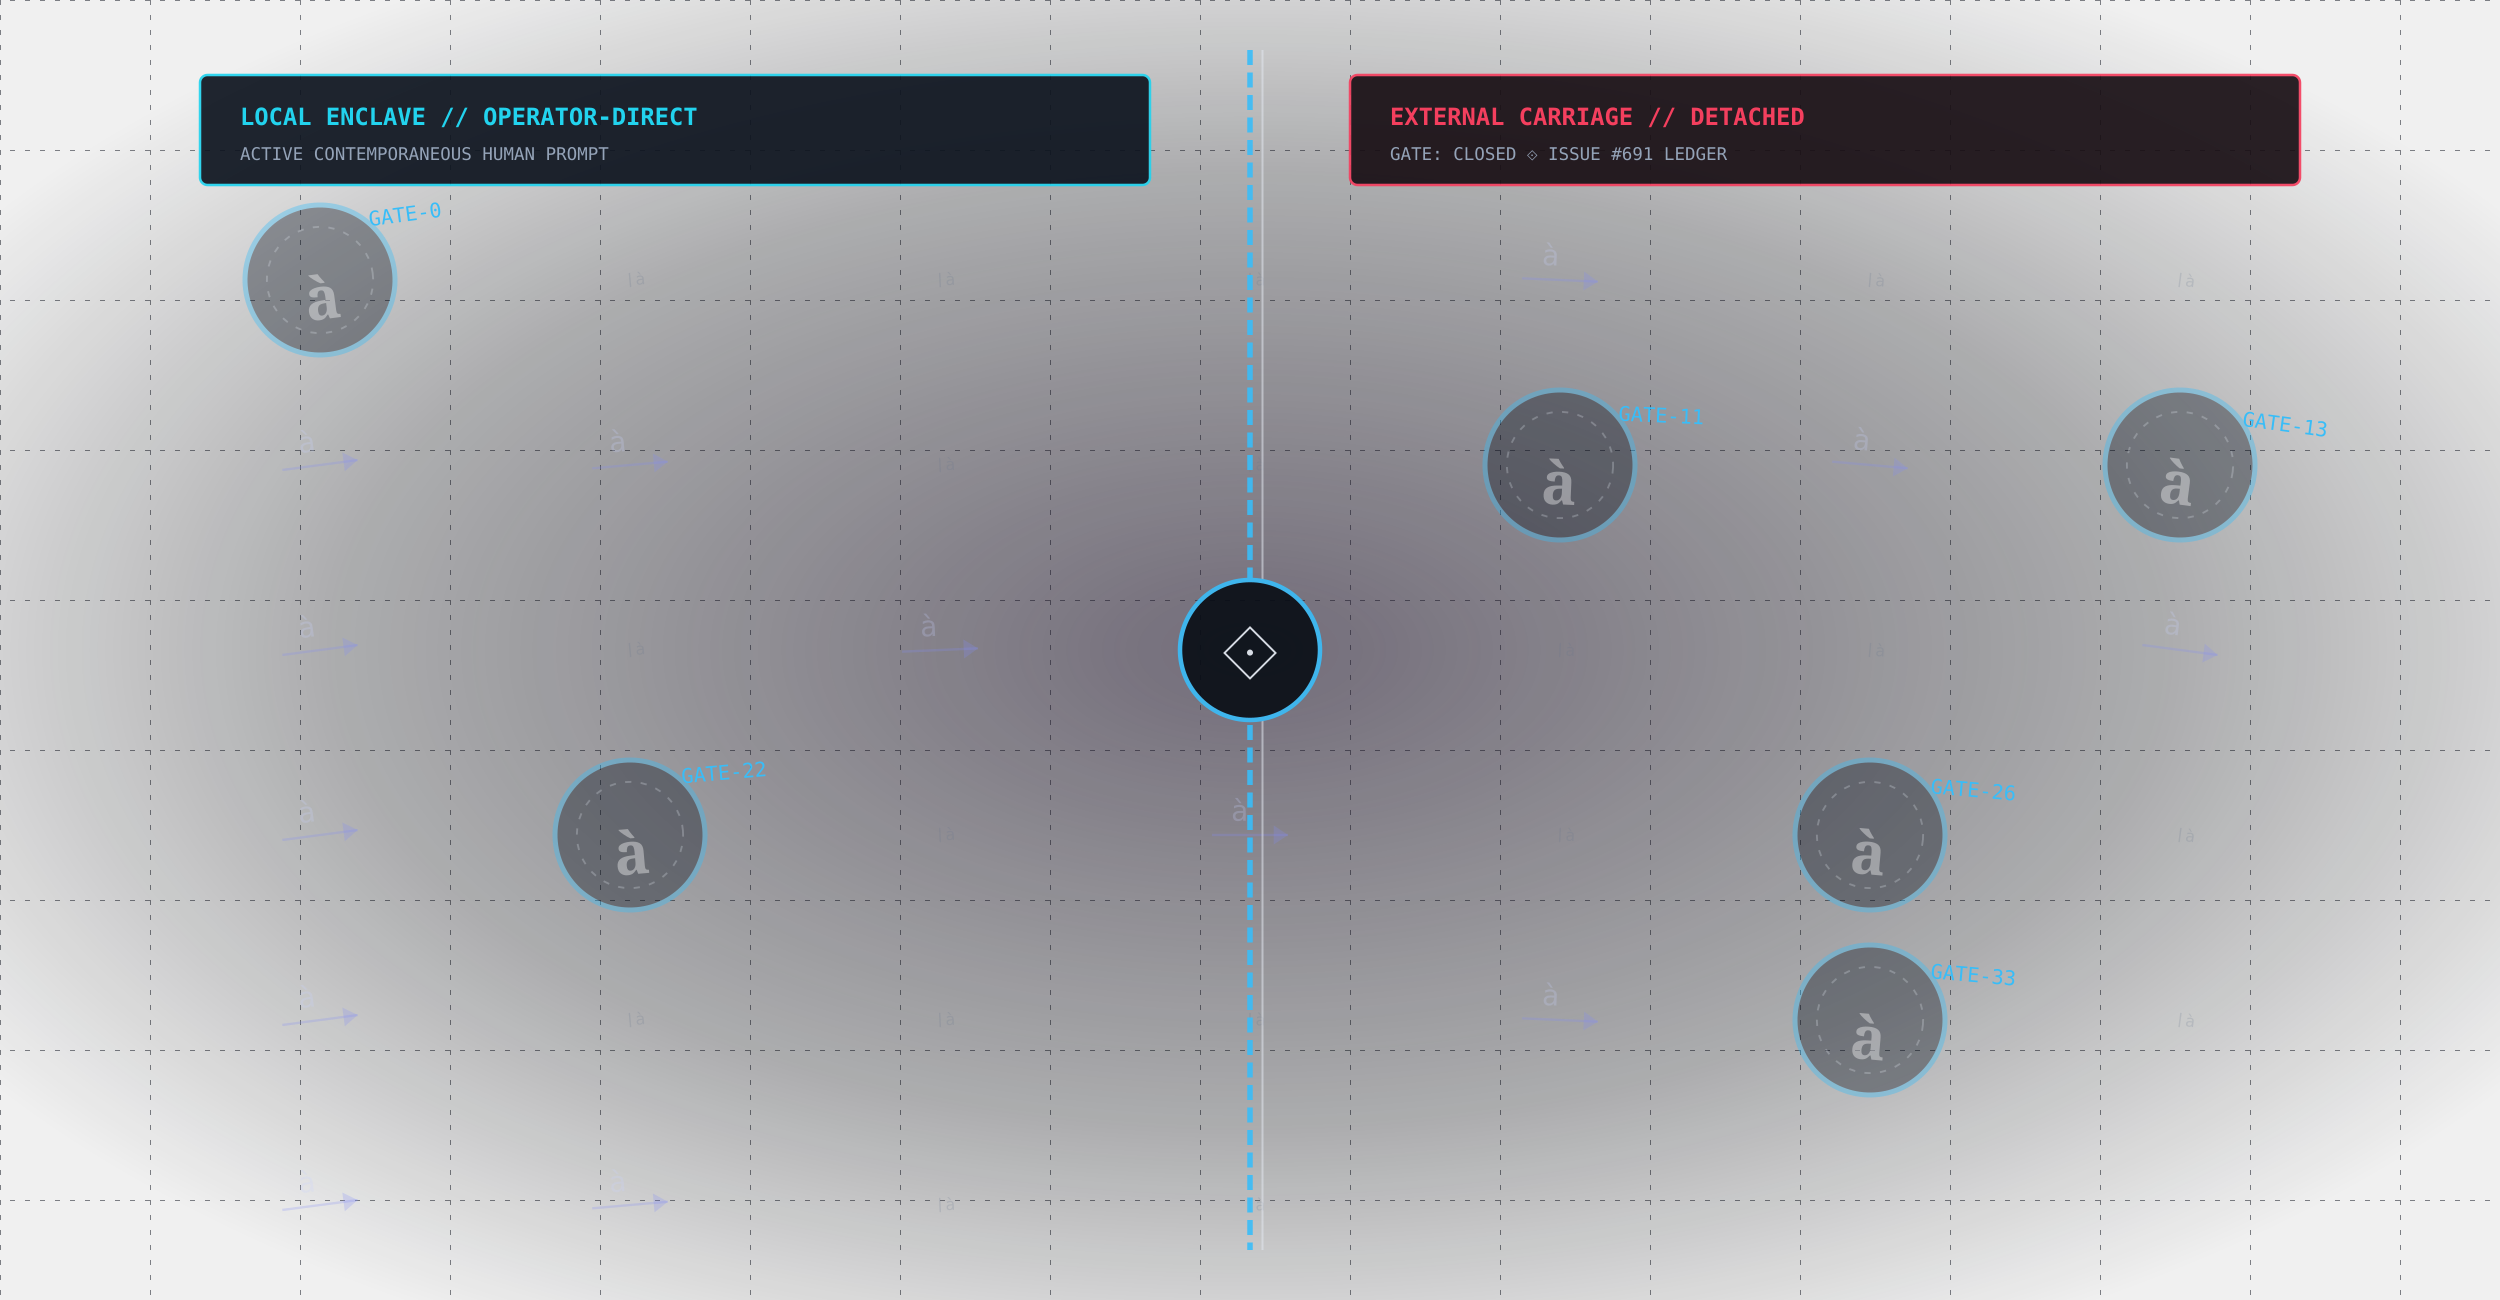
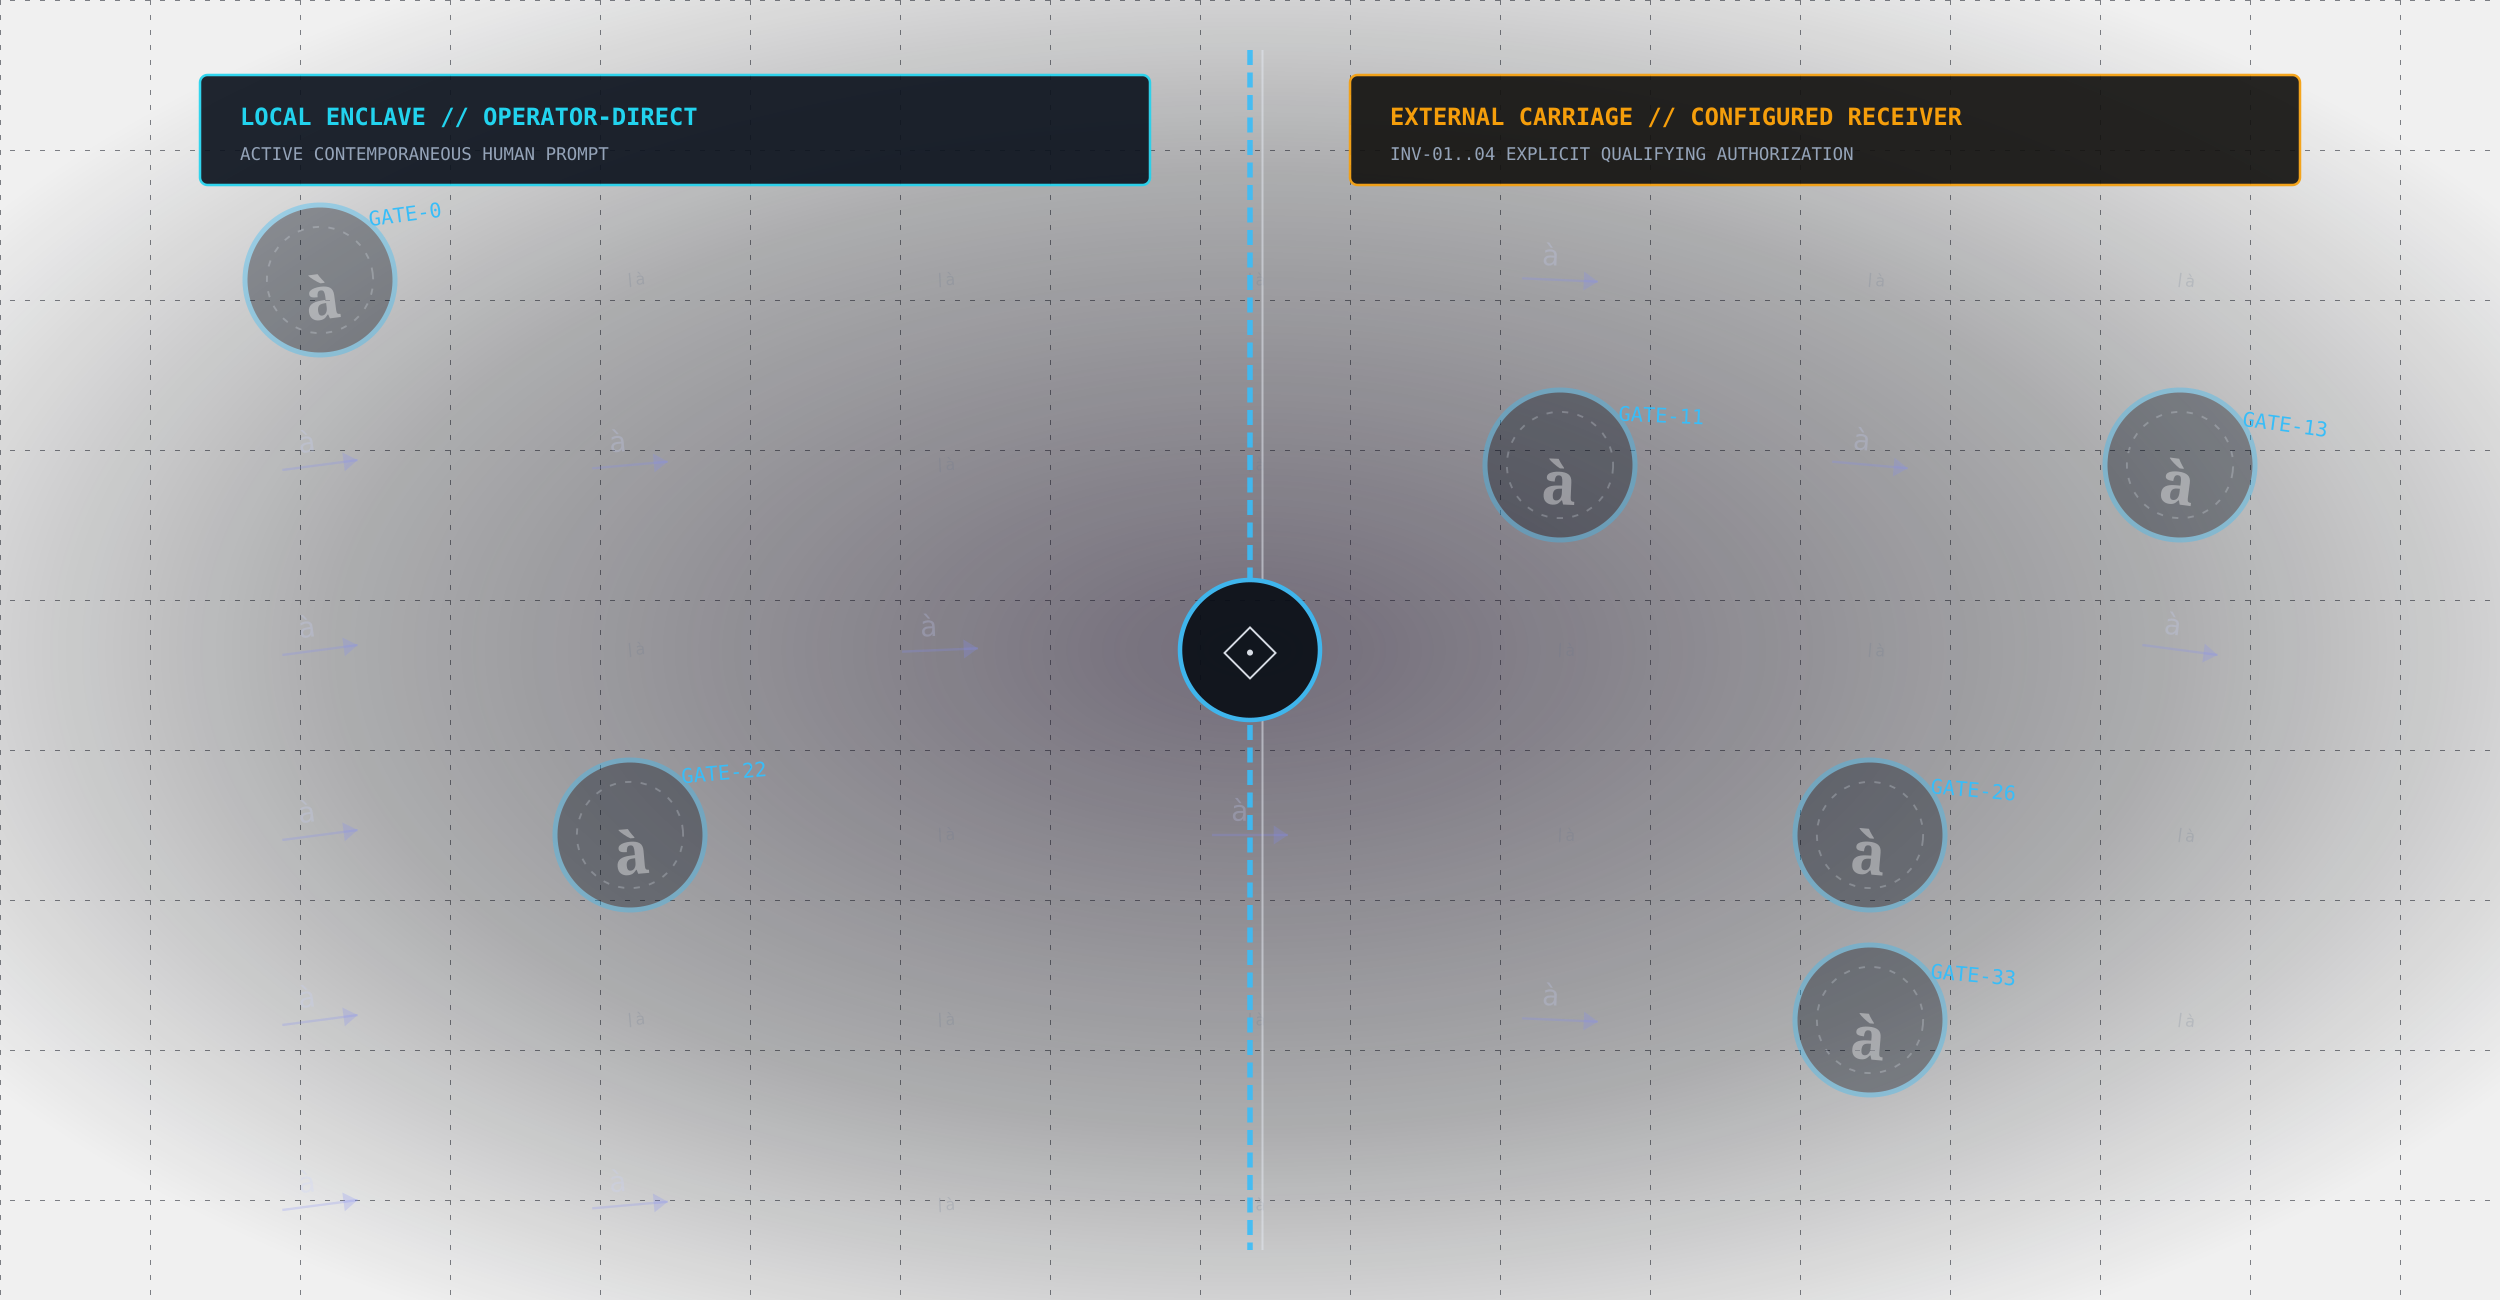
<svg xmlns="http://www.w3.org/2000/svg" viewBox="0 0 1000 520" width="1000" height="520" style="background:#06070a;">
  <defs>
    <pattern id="coutureTectonicGrid" width="60" height="60" patternUnits="userSpaceOnUse">
      <path d="M 60 0 L 0 0 0 60" fill="none" stroke="#141824" stroke-width="0.6" stroke-dasharray="2 4" />
    </pattern>
    <linearGradient id="coutureSilk" x1="0%" y1="0%" x2="100%" y2="100%">
      <stop offset="0%" stop-color="#c4b5fd" />
      <stop offset="50%" stop-color="#f59e0b" />
      <stop offset="100%" stop-color="#f43f5e" />
    </linearGradient>
    <radialGradient id="coutureAura" cx="50%" cy="50%" r="60%">
      <stop offset="0%" stop-color="#1f142b" stop-opacity="0.6" />
      <stop offset="60%" stop-color="#0a0c12" stop-opacity="0.3" />
      <stop offset="100%" stop-color="#06070a" stop-opacity="0" />
    </radialGradient>
    <radialGradient id="amberRestAura" cx="50%" cy="50%" r="55%">
      <stop offset="0%" stop-color="#2d1a08" stop-opacity="0.7" />
      <stop offset="70%" stop-color="#0d0e12" stop-opacity="0.25" />
      <stop offset="100%" stop-color="#06070a" stop-opacity="0" />
    </radialGradient>
  </defs>
  <rect width="100%" height="100%" fill="url(#coutureTectonicGrid)" opacity="0.7" />
  <rect width="100%" height="100%" fill="url(#coutureAura)" />
  <g class="couture-field-flight" aria-hidden="true" data-active-relation="gathering" data-jurisdiction="authorization_boundary" data-visual-direction="directors_cut">
    <g class="boundary-gate" transform="translate(128 112) rotate(-7.5) scale(1.25) translate(-128 -112)">
      <circle cx="128" cy="112" r="24" fill="#09111c" stroke="#38bdf8" stroke-width="1.6" opacity="0.38" />
      <circle cx="128" cy="112" r="17" fill="none" stroke="#e2e8f0" stroke-width="0.6" stroke-dasharray="2 3" opacity="0.266" />
      <text x="128" y="118" font-size="19" font-family="'Cinzel', serif" font-weight="900" fill="#ffffff" opacity="0.38" text-anchor="middle" dominant-baseline="middle">à</text>
      <text x="146" y="97" font-size="6.5" font-family="'JetBrains Mono', monospace" fill="#38bdf8">GATE-0</text>
    </g>
    <g class="boundary-vernier" transform="translate(252 112) rotate(-5) scale(0.72) translate(-252 -112)">
      <line x1="252" y1="108" x2="252" y2="116" stroke="#64748b" stroke-width="0.8" opacity="0.2" />
      <text x="255" y="115" font-size="9" font-family="'PingFang SC', monospace" fill="#64748b" opacity="0.2">à</text>
    </g>
    <g class="boundary-vernier" transform="translate(376 112) rotate(-2.5) scale(0.72) translate(-376 -112)">
      <line x1="376" y1="108" x2="376" y2="116" stroke="#64748b" stroke-width="0.8" opacity="0.2" />
      <text x="379" y="115" font-size="9" font-family="'PingFang SC', monospace" fill="#64748b" opacity="0.2">à</text>
    </g>
    <g class="boundary-vernier" transform="translate(500 112) rotate(0) scale(0.72) translate(-500 -112)">
      <line x1="500" y1="108" x2="500" y2="116" stroke="#64748b" stroke-width="0.8" opacity="0.2" />
      <text x="503" y="115" font-size="9" font-family="'PingFang SC', monospace" fill="#64748b" opacity="0.2">à</text>
    </g>
    <g class="boundary-vector" transform="translate(624 112) rotate(2.5) scale(0.95) translate(-624 -112)">
      <line x1="608" y1="112" x2="640" y2="112" stroke="#818cf8" stroke-width="1" opacity="0.24" />
      <polygon points="640,112 634,108 634,116" fill="#818cf8" opacity="0.24" />
      <text x="616" y="106" font-size="12" font-family="'PingFang SC', monospace" fill="#c7d2fe" opacity="0.24">à</text>
    </g>
    <g class="boundary-vernier" transform="translate(748 112) rotate(5) scale(0.72) translate(-748 -112)">
      <line x1="748" y1="108" x2="748" y2="116" stroke="#64748b" stroke-width="0.8" opacity="0.2" />
      <text x="751" y="115" font-size="9" font-family="'PingFang SC', monospace" fill="#64748b" opacity="0.2">à</text>
    </g>
    <g class="boundary-vernier" transform="translate(872 112) rotate(7.5) scale(0.72) translate(-872 -112)">
      <line x1="872" y1="108" x2="872" y2="116" stroke="#64748b" stroke-width="0.8" opacity="0.2" />
      <text x="875" y="115" font-size="9" font-family="'PingFang SC', monospace" fill="#64748b" opacity="0.2">à</text>
    </g>
    <g class="boundary-vector" transform="translate(128 186) rotate(-7.5) scale(0.95) translate(-128 -186)">
      <line x1="112" y1="186" x2="144" y2="186" stroke="#818cf8" stroke-width="1" opacity="0.24" />
      <polygon points="144,186 138,182 138,190" fill="#818cf8" opacity="0.24" />
      <text x="120" y="180" font-size="12" font-family="'PingFang SC', monospace" fill="#c7d2fe" opacity="0.24">à</text>
    </g>
    <g class="boundary-vector" transform="translate(252 186) rotate(-5) scale(0.95) translate(-252 -186)">
      <line x1="236" y1="186" x2="268" y2="186" stroke="#818cf8" stroke-width="1" opacity="0.24" />
      <polygon points="268,186 262,182 262,190" fill="#818cf8" opacity="0.24" />
      <text x="244" y="180" font-size="12" font-family="'PingFang SC', monospace" fill="#c7d2fe" opacity="0.24">à</text>
    </g>
    <g class="boundary-vernier" transform="translate(376 186) rotate(-2.5) scale(0.72) translate(-376 -186)">
      <line x1="376" y1="182" x2="376" y2="190" stroke="#64748b" stroke-width="0.8" opacity="0.2" />
      <text x="379" y="189" font-size="9" font-family="'PingFang SC', monospace" fill="#64748b" opacity="0.2">à</text>
    </g>
    <g class="boundary-vernier" transform="translate(500 186) rotate(0) scale(0.72) translate(-500 -186)">
      <line x1="500" y1="182" x2="500" y2="190" stroke="#64748b" stroke-width="0.8" opacity="0.2" />
      <text x="503" y="189" font-size="9" font-family="'PingFang SC', monospace" fill="#64748b" opacity="0.2">à</text>
    </g>
    <g class="boundary-gate" transform="translate(624 186) rotate(2.5) scale(1.25) translate(-624 -186)">
      <circle cx="624" cy="186" r="24" fill="#09111c" stroke="#38bdf8" stroke-width="1.6" opacity="0.38" />
      <circle cx="624" cy="186" r="17" fill="none" stroke="#e2e8f0" stroke-width="0.6" stroke-dasharray="2 3" opacity="0.266" />
      <text x="624" y="192" font-size="19" font-family="'Cinzel', serif" font-weight="900" fill="#ffffff" opacity="0.38" text-anchor="middle" dominant-baseline="middle">à</text>
      <text x="642" y="171" font-size="6.5" font-family="'JetBrains Mono', monospace" fill="#38bdf8">GATE-11</text>
    </g>
    <g class="boundary-vector" transform="translate(748 186) rotate(5) scale(0.95) translate(-748 -186)">
      <line x1="732" y1="186" x2="764" y2="186" stroke="#818cf8" stroke-width="1" opacity="0.24" />
      <polygon points="764,186 758,182 758,190" fill="#818cf8" opacity="0.24" />
      <text x="740" y="180" font-size="12" font-family="'PingFang SC', monospace" fill="#c7d2fe" opacity="0.24">à</text>
    </g>
    <g class="boundary-gate" transform="translate(872 186) rotate(7.5) scale(1.25) translate(-872 -186)">
      <circle cx="872" cy="186" r="24" fill="#09111c" stroke="#38bdf8" stroke-width="1.6" opacity="0.38" />
      <circle cx="872" cy="186" r="17" fill="none" stroke="#e2e8f0" stroke-width="0.6" stroke-dasharray="2 3" opacity="0.266" />
      <text x="872" y="192" font-size="19" font-family="'Cinzel', serif" font-weight="900" fill="#ffffff" opacity="0.38" text-anchor="middle" dominant-baseline="middle">à</text>
      <text x="890" y="171" font-size="6.5" font-family="'JetBrains Mono', monospace" fill="#38bdf8">GATE-13</text>
    </g>
    <g class="boundary-vector" transform="translate(128 260) rotate(-7.5) scale(0.95) translate(-128 -260)">
      <line x1="112" y1="260" x2="144" y2="260" stroke="#818cf8" stroke-width="1" opacity="0.24" />
      <polygon points="144,260 138,256 138,264" fill="#818cf8" opacity="0.24" />
      <text x="120" y="254" font-size="12" font-family="'PingFang SC', monospace" fill="#c7d2fe" opacity="0.24">à</text>
    </g>
    <g class="boundary-vernier" transform="translate(252 260) rotate(-5) scale(0.72) translate(-252 -260)">
      <line x1="252" y1="256" x2="252" y2="264" stroke="#64748b" stroke-width="0.8" opacity="0.2" />
      <text x="255" y="263" font-size="9" font-family="'PingFang SC', monospace" fill="#64748b" opacity="0.2">à</text>
    </g>
    <g class="boundary-vector" transform="translate(376 260) rotate(-2.5) scale(0.95) translate(-376 -260)">
      <line x1="360" y1="260" x2="392" y2="260" stroke="#818cf8" stroke-width="1" opacity="0.24" />
      <polygon points="392,260 386,256 386,264" fill="#818cf8" opacity="0.24" />
      <text x="368" y="254" font-size="12" font-family="'PingFang SC', monospace" fill="#c7d2fe" opacity="0.24">à</text>
    </g>
    <g class="boundary-vernier" transform="translate(500 260) rotate(0) scale(0.72) translate(-500 -260)">
      <line x1="500" y1="256" x2="500" y2="264" stroke="#64748b" stroke-width="0.8" opacity="0.2" />
      <text x="503" y="263" font-size="9" font-family="'PingFang SC', monospace" fill="#64748b" opacity="0.2">à</text>
    </g>
    <g class="boundary-vernier" transform="translate(624 260) rotate(2.5) scale(0.72) translate(-624 -260)">
      <line x1="624" y1="256" x2="624" y2="264" stroke="#64748b" stroke-width="0.8" opacity="0.2" />
      <text x="627" y="263" font-size="9" font-family="'PingFang SC', monospace" fill="#64748b" opacity="0.2">à</text>
    </g>
    <g class="boundary-vernier" transform="translate(748 260) rotate(5) scale(0.72) translate(-748 -260)">
      <line x1="748" y1="256" x2="748" y2="264" stroke="#64748b" stroke-width="0.8" opacity="0.2" />
      <text x="751" y="263" font-size="9" font-family="'PingFang SC', monospace" fill="#64748b" opacity="0.2">à</text>
    </g>
    <g class="boundary-vector" transform="translate(872 260) rotate(7.5) scale(0.95) translate(-872 -260)">
      <line x1="856" y1="260" x2="888" y2="260" stroke="#818cf8" stroke-width="1" opacity="0.24" />
      <polygon points="888,260 882,256 882,264" fill="#818cf8" opacity="0.24" />
      <text x="864" y="254" font-size="12" font-family="'PingFang SC', monospace" fill="#c7d2fe" opacity="0.24">à</text>
    </g>
    <g class="boundary-vector" transform="translate(128 334) rotate(-7.5) scale(0.95) translate(-128 -334)">
      <line x1="112" y1="334" x2="144" y2="334" stroke="#818cf8" stroke-width="1" opacity="0.24" />
      <polygon points="144,334 138,330 138,338" fill="#818cf8" opacity="0.24" />
      <text x="120" y="328" font-size="12" font-family="'PingFang SC', monospace" fill="#c7d2fe" opacity="0.24">à</text>
    </g>
    <g class="boundary-gate" transform="translate(252 334) rotate(-5) scale(1.25) translate(-252 -334)">
      <circle cx="252" cy="334" r="24" fill="#09111c" stroke="#38bdf8" stroke-width="1.6" opacity="0.38" />
      <circle cx="252" cy="334" r="17" fill="none" stroke="#e2e8f0" stroke-width="0.6" stroke-dasharray="2 3" opacity="0.266" />
      <text x="252" y="340" font-size="19" font-family="'Cinzel', serif" font-weight="900" fill="#ffffff" opacity="0.38" text-anchor="middle" dominant-baseline="middle">à</text>
      <text x="270" y="319" font-size="6.5" font-family="'JetBrains Mono', monospace" fill="#38bdf8">GATE-22</text>
    </g>
    <g class="boundary-vernier" transform="translate(376 334) rotate(-2.5) scale(0.72) translate(-376 -334)">
      <line x1="376" y1="330" x2="376" y2="338" stroke="#64748b" stroke-width="0.8" opacity="0.2" />
      <text x="379" y="337" font-size="9" font-family="'PingFang SC', monospace" fill="#64748b" opacity="0.2">à</text>
    </g>
    <g class="boundary-vector" transform="translate(500 334) rotate(0) scale(0.95) translate(-500 -334)">
      <line x1="484" y1="334" x2="516" y2="334" stroke="#818cf8" stroke-width="1" opacity="0.24" />
      <polygon points="516,334 510,330 510,338" fill="#818cf8" opacity="0.24" />
      <text x="492" y="328" font-size="12" font-family="'PingFang SC', monospace" fill="#c7d2fe" opacity="0.24">à</text>
    </g>
    <g class="boundary-vernier" transform="translate(624 334) rotate(2.5) scale(0.72) translate(-624 -334)">
      <line x1="624" y1="330" x2="624" y2="338" stroke="#64748b" stroke-width="0.8" opacity="0.2" />
      <text x="627" y="337" font-size="9" font-family="'PingFang SC', monospace" fill="#64748b" opacity="0.2">à</text>
    </g>
    <g class="boundary-gate" transform="translate(748 334) rotate(5) scale(1.25) translate(-748 -334)">
      <circle cx="748" cy="334" r="24" fill="#09111c" stroke="#38bdf8" stroke-width="1.6" opacity="0.38" />
      <circle cx="748" cy="334" r="17" fill="none" stroke="#e2e8f0" stroke-width="0.6" stroke-dasharray="2 3" opacity="0.266" />
      <text x="748" y="340" font-size="19" font-family="'Cinzel', serif" font-weight="900" fill="#ffffff" opacity="0.38" text-anchor="middle" dominant-baseline="middle">à</text>
      <text x="766" y="319" font-size="6.5" font-family="'JetBrains Mono', monospace" fill="#38bdf8">GATE-26</text>
    </g>
    <g class="boundary-vernier" transform="translate(872 334) rotate(7.5) scale(0.72) translate(-872 -334)">
      <line x1="872" y1="330" x2="872" y2="338" stroke="#64748b" stroke-width="0.8" opacity="0.2" />
      <text x="875" y="337" font-size="9" font-family="'PingFang SC', monospace" fill="#64748b" opacity="0.2">à</text>
    </g>
    <g class="boundary-vector" transform="translate(128 408) rotate(-7.5) scale(0.95) translate(-128 -408)">
      <line x1="112" y1="408" x2="144" y2="408" stroke="#818cf8" stroke-width="1" opacity="0.24" />
      <polygon points="144,408 138,404 138,412" fill="#818cf8" opacity="0.24" />
      <text x="120" y="402" font-size="12" font-family="'PingFang SC', monospace" fill="#c7d2fe" opacity="0.24">à</text>
    </g>
    <g class="boundary-vernier" transform="translate(252 408) rotate(-5) scale(0.72) translate(-252 -408)">
      <line x1="252" y1="404" x2="252" y2="412" stroke="#64748b" stroke-width="0.8" opacity="0.2" />
      <text x="255" y="411" font-size="9" font-family="'PingFang SC', monospace" fill="#64748b" opacity="0.2">à</text>
    </g>
    <g class="boundary-vernier" transform="translate(376 408) rotate(-2.5) scale(0.72) translate(-376 -408)">
      <line x1="376" y1="404" x2="376" y2="412" stroke="#64748b" stroke-width="0.8" opacity="0.2" />
      <text x="379" y="411" font-size="9" font-family="'PingFang SC', monospace" fill="#64748b" opacity="0.2">à</text>
    </g>
    <g class="boundary-vernier" transform="translate(500 408) rotate(0) scale(0.72) translate(-500 -408)">
      <line x1="500" y1="404" x2="500" y2="412" stroke="#64748b" stroke-width="0.8" opacity="0.2" />
      <text x="503" y="411" font-size="9" font-family="'PingFang SC', monospace" fill="#64748b" opacity="0.2">à</text>
    </g>
    <g class="boundary-vector" transform="translate(624 408) rotate(2.5) scale(0.95) translate(-624 -408)">
      <line x1="608" y1="408" x2="640" y2="408" stroke="#818cf8" stroke-width="1" opacity="0.24" />
      <polygon points="640,408 634,404 634,412" fill="#818cf8" opacity="0.24" />
      <text x="616" y="402" font-size="12" font-family="'PingFang SC', monospace" fill="#c7d2fe" opacity="0.24">à</text>
    </g>
    <g class="boundary-gate" transform="translate(748 408) rotate(5) scale(1.25) translate(-748 -408)">
      <circle cx="748" cy="408" r="24" fill="#09111c" stroke="#38bdf8" stroke-width="1.6" opacity="0.38" />
      <circle cx="748" cy="408" r="17" fill="none" stroke="#e2e8f0" stroke-width="0.6" stroke-dasharray="2 3" opacity="0.266" />
      <text x="748" y="414" font-size="19" font-family="'Cinzel', serif" font-weight="900" fill="#ffffff" opacity="0.38" text-anchor="middle" dominant-baseline="middle">à</text>
      <text x="766" y="393" font-size="6.5" font-family="'JetBrains Mono', monospace" fill="#38bdf8">GATE-33</text>
    </g>
    <g class="boundary-vernier" transform="translate(872 408) rotate(7.5) scale(0.72) translate(-872 -408)">
      <line x1="872" y1="404" x2="872" y2="412" stroke="#64748b" stroke-width="0.8" opacity="0.2" />
      <text x="875" y="411" font-size="9" font-family="'PingFang SC', monospace" fill="#64748b" opacity="0.2">à</text>
    </g>
    <g class="boundary-vector" transform="translate(128 482) rotate(-7.5) scale(0.95) translate(-128 -482)">
      <line x1="112" y1="482" x2="144" y2="482" stroke="#818cf8" stroke-width="1" opacity="0.24" />
      <polygon points="144,482 138,478 138,486" fill="#818cf8" opacity="0.24" />
      <text x="120" y="476" font-size="12" font-family="'PingFang SC', monospace" fill="#c7d2fe" opacity="0.24">à</text>
    </g>
    <g class="boundary-vector" transform="translate(252 482) rotate(-5) scale(0.95) translate(-252 -482)">
      <line x1="236" y1="482" x2="268" y2="482" stroke="#818cf8" stroke-width="1" opacity="0.24" />
      <polygon points="268,482 262,478 262,486" fill="#818cf8" opacity="0.24" />
      <text x="244" y="476" font-size="12" font-family="'PingFang SC', monospace" fill="#c7d2fe" opacity="0.24">à</text>
    </g>
    <g class="boundary-vernier" transform="translate(376 482) rotate(-2.5) scale(0.72) translate(-376 -482)">
      <line x1="376" y1="478" x2="376" y2="486" stroke="#64748b" stroke-width="0.8" opacity="0.2" />
      <text x="379" y="485" font-size="9" font-family="'PingFang SC', monospace" fill="#64748b" opacity="0.2">à</text>
    </g>
    <g class="boundary-vernier" transform="translate(500 482) rotate(0) scale(0.72) translate(-500 -482)">
      <line x1="500" y1="478" x2="500" y2="486" stroke="#64748b" stroke-width="0.8" opacity="0.2" />
      <text x="503" y="485" font-size="9" font-family="'PingFang SC', monospace" fill="#64748b" opacity="0.2">à</text>
    </g>
  </g>
  <g class="boundary-threshold" opacity="0.9">
    <line x1="500" y1="20" x2="500" y2="500" stroke="#38bdf8" stroke-width="2.2" stroke-dasharray="6 3" />
    <line x1="505" y1="20" x2="505" y2="500" stroke="#e2e8f0" stroke-width="0.8" opacity="0.6" />
    <circle cx="500" cy="260" r="28" fill="#070c14" stroke="#38bdf8" stroke-width="1.8" />
    <text x="500" y="268" font-size="22" font-family="'Cinzel', serif" fill="#e2e8f0" text-anchor="middle">⟐</text>
  </g>
  <g class="boundary-headers">
    <rect x="80" y="30" width="380" height="44" fill="#0d141e" stroke="#22d3ee" stroke-width="1" rx="3" opacity="0.92" />
    <text x="96" y="50" font-size="9.5" font-family="'JetBrains Mono', monospace" font-weight="700" fill="#22d3ee">LOCAL ENCLAVE // OPERATOR-DIRECT</text>
    <text x="96" y="64" font-size="7" font-family="'JetBrains Mono', monospace" fill="#94a3b8">ACTIVE CONTEMPORANEOUS HUMAN PROMPT</text>
-     <rect x="540" y="30" width="380" height="44" fill="#180e14" stroke="#f43f5e" stroke-width="1" rx="3" opacity="0.92" />
-     <text x="556" y="50" font-size="9.5" font-family="'JetBrains Mono', monospace" font-weight="700" fill="#f43f5e">EXTERNAL CARRIAGE // DETACHED</text>
-     <text x="556" y="64" font-size="7" font-family="'JetBrains Mono', monospace" fill="#94a3b8">GATE: CLOSED ⟐ ISSUE #691 LEDGER</text>
+     <rect x="540" y="30" width="380" height="44" fill="#141210" stroke="#f59e0b" stroke-width="1" rx="3" opacity="0.92" />
+     <text x="556" y="50" font-size="9.5" font-family="'JetBrains Mono', monospace" font-weight="700" fill="#f59e0b">EXTERNAL CARRIAGE // CONFIGURED RECEIVER</text>
+     <text x="556" y="64" font-size="7" font-family="'JetBrains Mono', monospace" fill="#94a3b8">INV-01..04 EXPLICIT QUALIFYING AUTHORIZATION</text>
  </g>
</svg>
